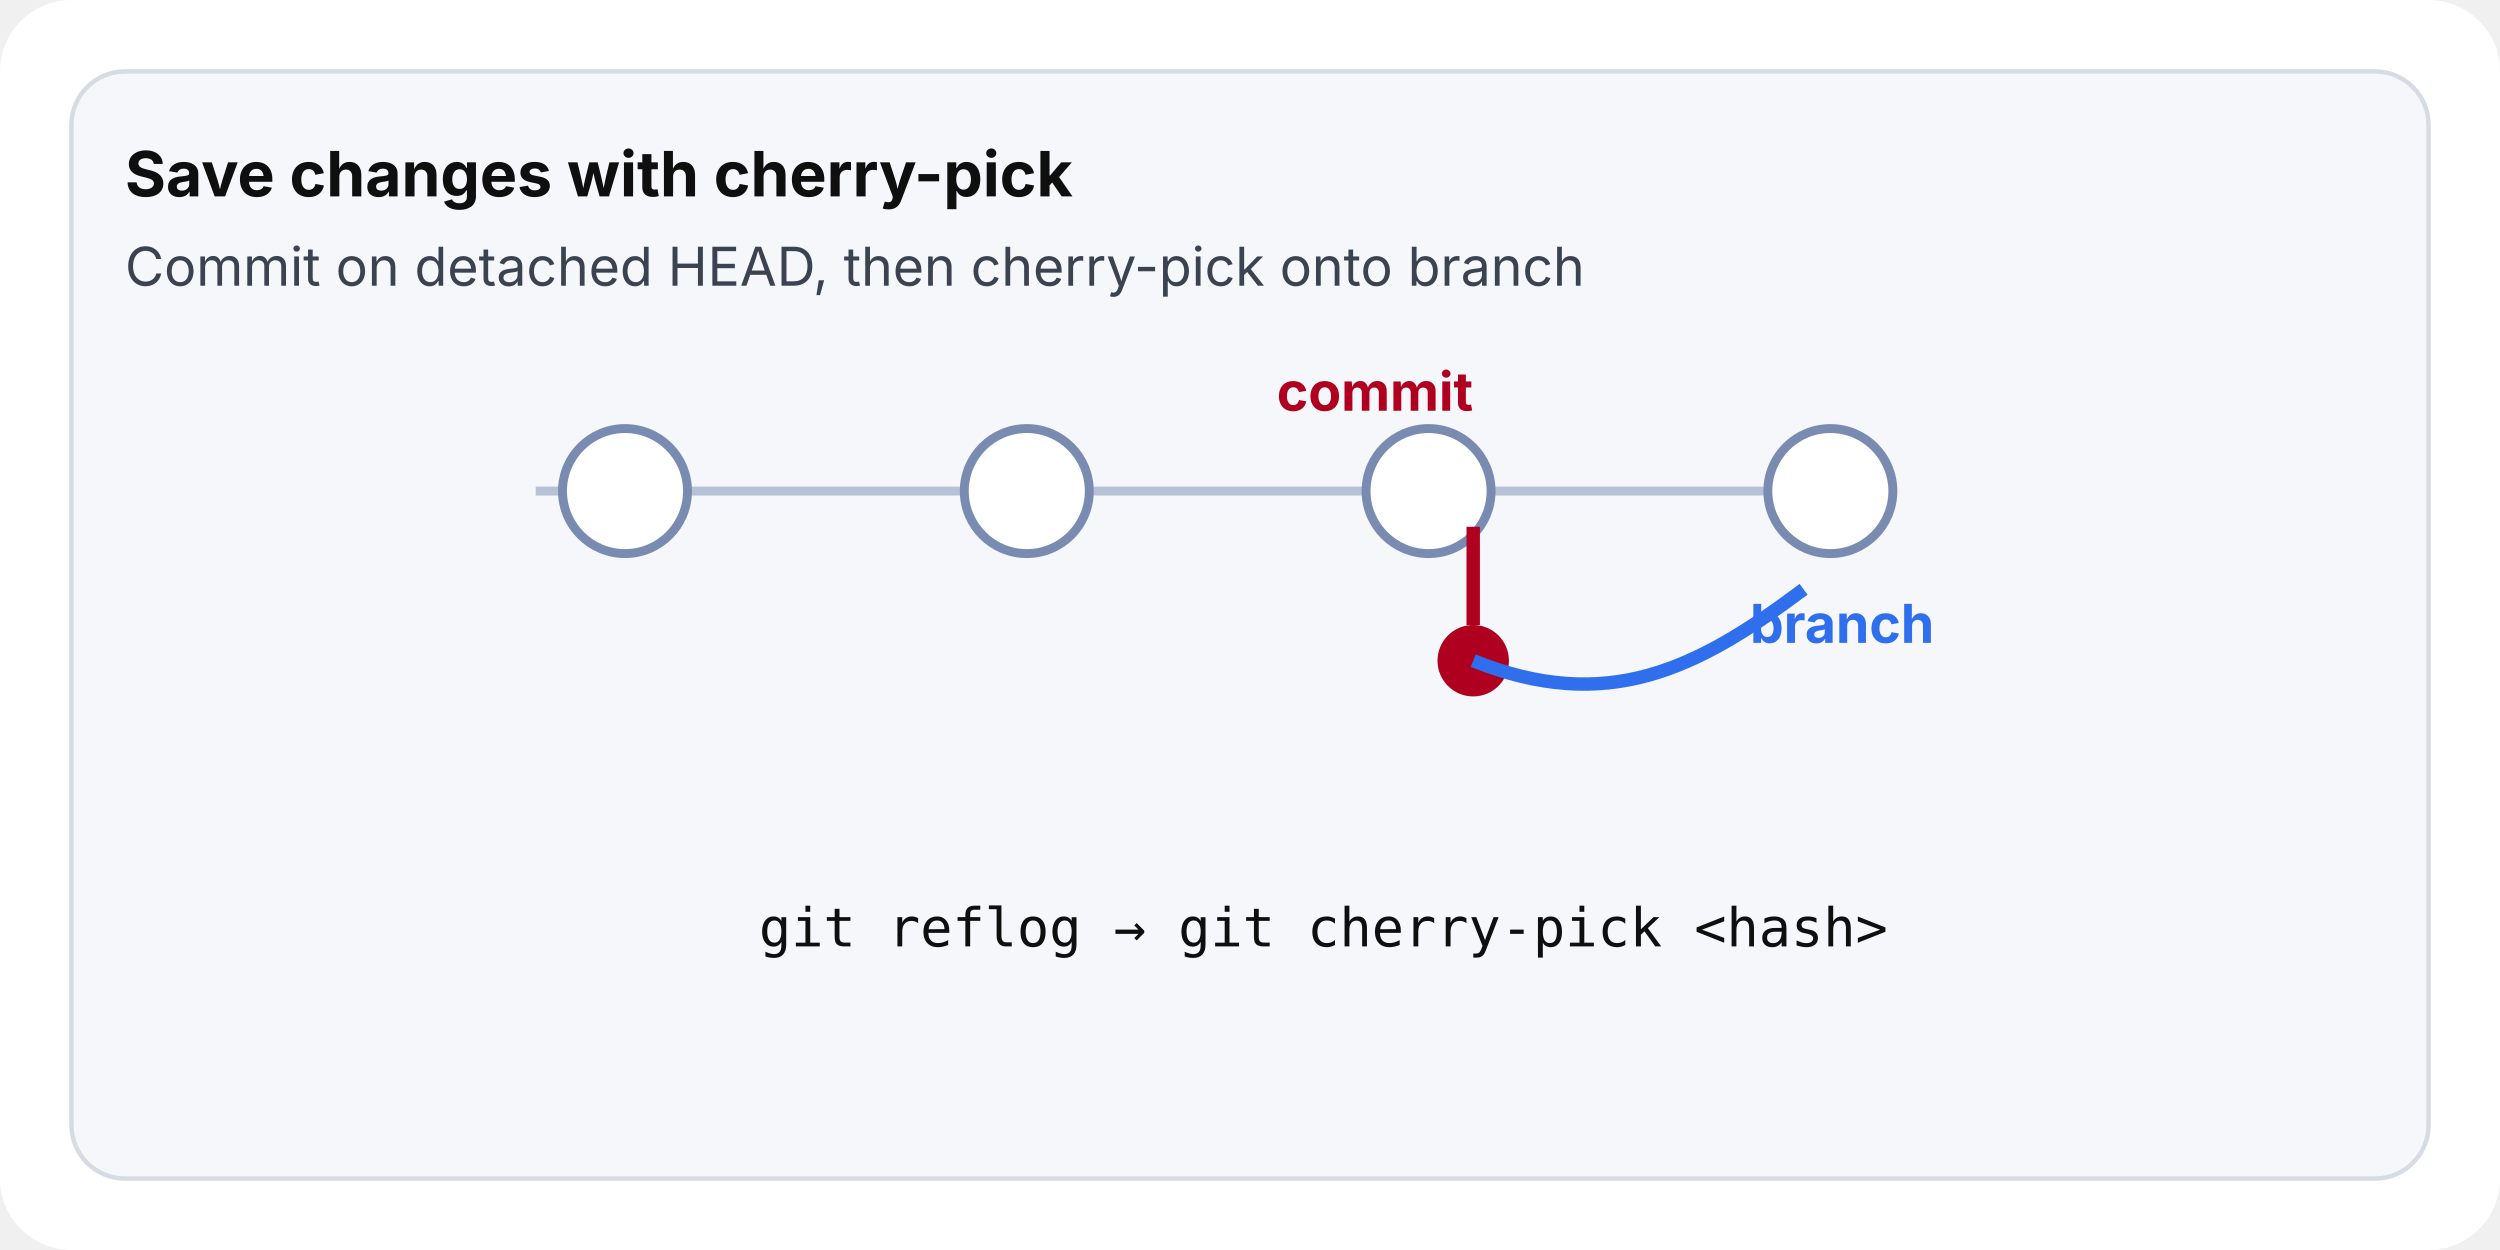
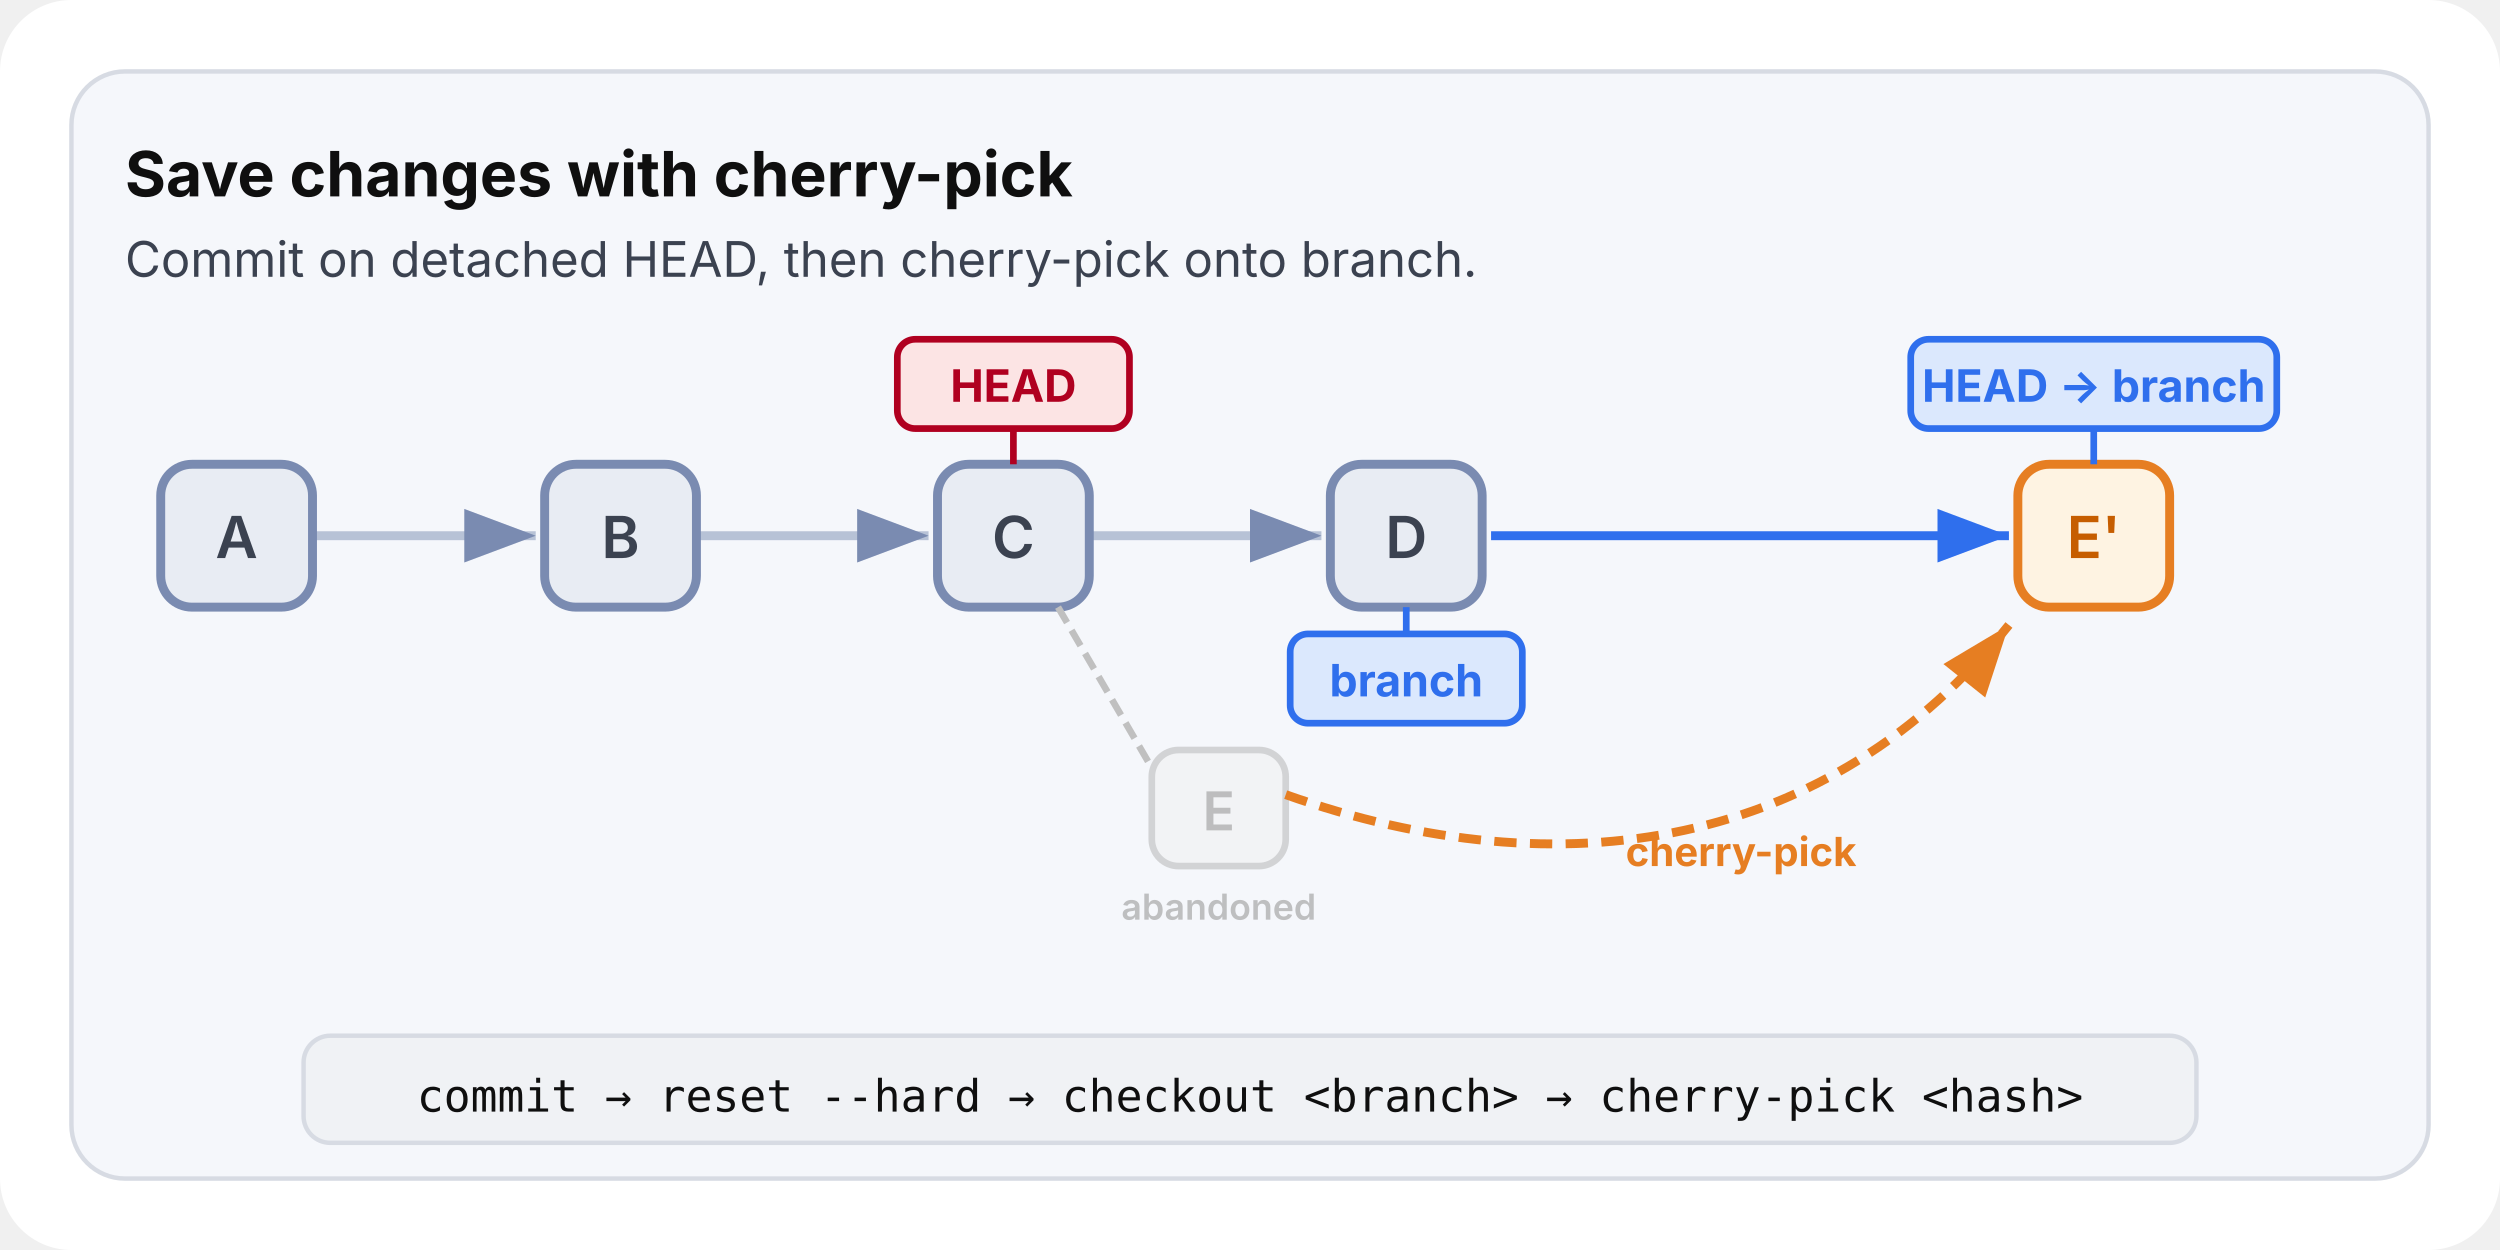
<svg xmlns="http://www.w3.org/2000/svg" width="560" height="280" viewBox="0 0 560 280">
+   <defs>
+     <marker id="ah4" markerWidth="8" markerHeight="6" refX="8" refY="3" orient="auto">
+       <path d="M0,0 L8,3 L0,6" fill="#7a8bb1" />
+     </marker>
+     <marker id="ah4o" markerWidth="8" markerHeight="6" refX="8" refY="3" orient="auto">
+       <path d="M0,0 L8,3 L0,6" fill="#e67e22" />
+     </marker>
+     <marker id="ah4b" markerWidth="8" markerHeight="6" refX="8" refY="3" orient="auto">
+       <path d="M0,0 L8,3 L0,6" fill="#2f6fed" />
+     </marker>
+   </defs>
  <rect width="560" height="280" rx="16" fill="#ffffff" />
  <rect x="16" y="16" width="528" height="248" rx="12" fill="#f5f7fb" stroke="#d7dbe3" />
  <text x="28" y="44" font-family="Inter,Segoe UI,Arial" font-size="14" font-weight="700" fill="#0f0f0f">Save changes with cherry-pick</text>
-   <text x="28" y="64" font-family="Inter,Segoe UI,Arial" font-size="12" fill="#3b4250">Commit on detached HEAD, then cherry-pick onto branch</text>
-   <line x1="120" y1="110" x2="420" y2="110" stroke="#b7c2d6" stroke-width="2" />
-   <circle cx="140" cy="110" r="14" fill="#ffffff" stroke="#7a8bb1" stroke-width="2" />
-   <circle cx="230" cy="110" r="14" fill="#ffffff" stroke="#7a8bb1" stroke-width="2" />
-   <circle cx="320" cy="110" r="14" fill="#ffffff" stroke="#7a8bb1" stroke-width="2" />
-   <circle cx="410" cy="110" r="14" fill="#ffffff" stroke="#7a8bb1" stroke-width="2" />
-   <circle cx="330" cy="148" r="8" fill="#b00020" />
-   <path d="M330 118 L330 140" stroke="#b00020" stroke-width="3" />
-   <text x="286" y="92" font-family="Inter,Segoe UI,Arial" font-size="12" font-weight="700" fill="#b00020">commit</text>
-   <path d="M330 148 C 360 160, 380 150, 404 132" stroke="#2f6fed" stroke-width="3" fill="none" />
-   <text x="392" y="144" font-family="Inter,Segoe UI,Arial" font-size="12" font-weight="700" fill="#2f6fed">branch</text>
-   <text x="170" y="212" font-family="ui-monospace, SFMono-Regular, Menlo, Monaco, Consolas, monospace" font-size="12" fill="#0f0f0f">git reflog  →  git cherry-pick &lt;hash&gt;</text>
+   <text x="28" y="62" font-family="Inter,Segoe UI,Arial" font-size="11" fill="#3b4250">Commit on detached HEAD, then cherry-pick onto branch.</text>
+   <line x1="62" y1="120" x2="120" y2="120" stroke="#b7c2d6" stroke-width="2" marker-end="url(#ah4)" />
+   <line x1="148" y1="120" x2="208" y2="120" stroke="#b7c2d6" stroke-width="2" marker-end="url(#ah4)" />
+   <line x1="236" y1="120" x2="296" y2="120" stroke="#b7c2d6" stroke-width="2" marker-end="url(#ah4)" />
+   <rect x="36" y="104" width="34" height="32" rx="7" fill="#e8ecf3" stroke="#7a8bb1" stroke-width="2" />
+   <text x="53" y="125" font-family="Inter,Segoe UI,Arial" font-size="13" font-weight="600" fill="#3b4250" text-anchor="middle">A</text>
+   <rect x="122" y="104" width="34" height="32" rx="7" fill="#e8ecf3" stroke="#7a8bb1" stroke-width="2" />
+   <text x="139" y="125" font-family="Inter,Segoe UI,Arial" font-size="13" font-weight="600" fill="#3b4250" text-anchor="middle">B</text>
+   <rect x="210" y="104" width="34" height="32" rx="7" fill="#e8ecf3" stroke="#7a8bb1" stroke-width="2" />
+   <text x="227" y="125" font-family="Inter,Segoe UI,Arial" font-size="13" font-weight="600" fill="#3b4250" text-anchor="middle">C</text>
+   <rect x="298" y="104" width="34" height="32" rx="7" fill="#e8ecf3" stroke="#7a8bb1" stroke-width="2" />
+   <text x="315" y="125" font-family="Inter,Segoe UI,Arial" font-size="13" font-weight="600" fill="#3b4250" text-anchor="middle">D</text>
+   <rect x="201" y="76" width="52" height="20" rx="4" fill="#fce4e4" stroke="#b00020" stroke-width="1.5" />
+   <text x="227" y="90" font-family="Inter,Segoe UI,Arial" font-size="10" font-weight="700" fill="#b00020" text-anchor="middle">HEAD</text>
+   <line x1="227" y1="96" x2="227" y2="104" stroke="#b00020" stroke-width="1.5" />
+   <rect x="289" y="142" width="52" height="20" rx="4" fill="#dbe8fd" stroke="#2f6fed" stroke-width="1.5" />
+   <text x="315" y="156" font-family="Inter,Segoe UI,Arial" font-size="10" font-weight="700" fill="#2f6fed" text-anchor="middle">branch</text>
+   <line x1="315" y1="136" x2="315" y2="142" stroke="#2f6fed" stroke-width="1.5" />
+   <line x1="237" y1="136" x2="258" y2="172" stroke="#c0c0c0" stroke-width="1.5" stroke-dasharray="4,2" />
+   <rect x="258" y="168" width="30" height="26" rx="6" fill="#f0f0f0" stroke="#b0b0b0" stroke-width="1.5" opacity="0.5" />
+   <text x="273" y="186" font-family="Inter,Segoe UI,Arial" font-size="12" font-weight="600" fill="#999" text-anchor="middle" opacity="0.6">E</text>
+   <text x="273" y="206" font-family="Inter,Segoe UI,Arial" font-size="8" font-weight="600" fill="#999" text-anchor="middle" opacity="0.6">abandoned</text>
+   <path d="M288 178 C 350 200, 410 190, 450 140" stroke="#e67e22" stroke-width="2" fill="none" stroke-dasharray="5,3" marker-end="url(#ah4o)" />
+   <text x="390" y="194" font-family="Inter,Segoe UI,Arial" font-size="9" font-weight="700" fill="#e67e22" text-anchor="middle">cherry-pick</text>
+   <line x1="334" y1="120" x2="450" y2="120" stroke="#2f6fed" stroke-width="2" marker-end="url(#ah4b)" />
+   <rect x="452" y="104" width="34" height="32" rx="7" fill="#fef3e2" stroke="#e67e22" stroke-width="2" />
+   <text x="469" y="125" font-family="Inter,Segoe UI,Arial" font-size="13" font-weight="600" fill="#c65d00" text-anchor="middle">E'</text>
+   <rect x="428" y="76" width="82" height="20" rx="4" fill="#dbe8fd" stroke="#2f6fed" stroke-width="1.5" />
+   <text x="469" y="90" font-family="Inter,Segoe UI,Arial" font-size="10" font-weight="700" fill="#2f6fed" text-anchor="middle">HEAD → branch</text>
+   <line x1="469" y1="96" x2="469" y2="104" stroke="#2f6fed" stroke-width="1.5" />
+   <rect x="68" y="232" width="424" height="24" rx="6" fill="#f0f2f5" stroke="#d7dbe3" stroke-width="1" />
+   <text x="280" y="249" font-family="ui-monospace,SFMono-Regular,Menlo,Consolas,monospace" font-size="10" fill="#0f0f0f" text-anchor="middle">commit → reset --hard → checkout &lt;branch&gt; → cherry-pick &lt;hash&gt;</text>
</svg>
